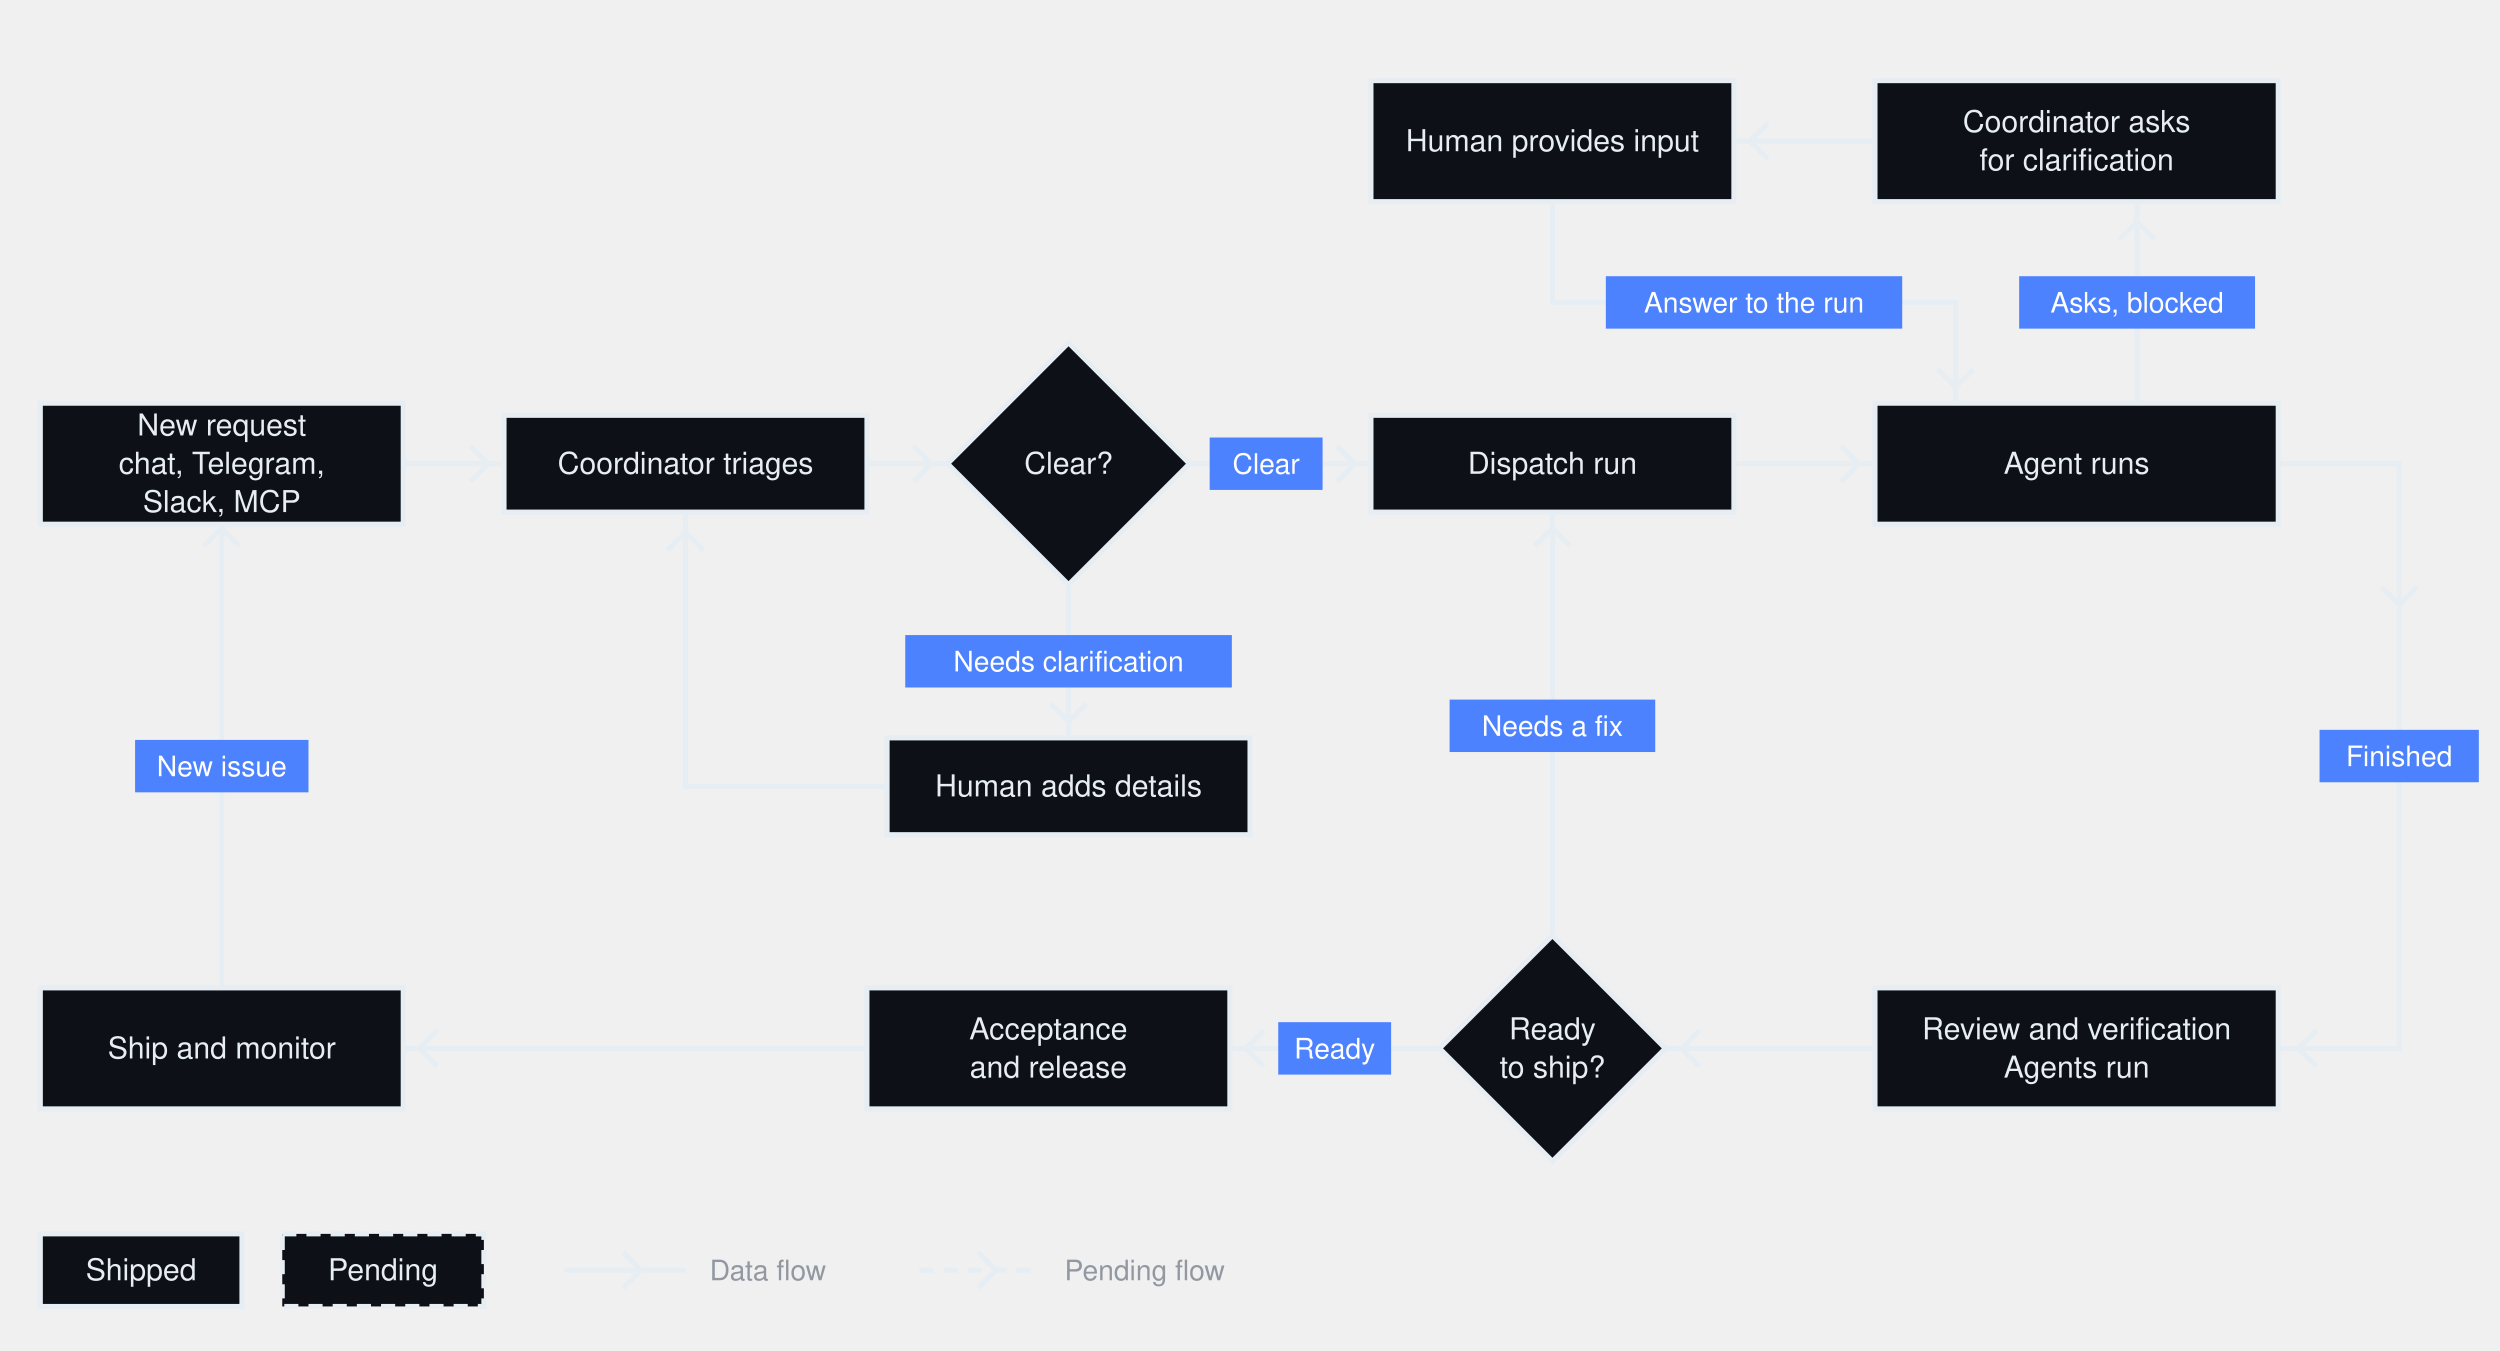
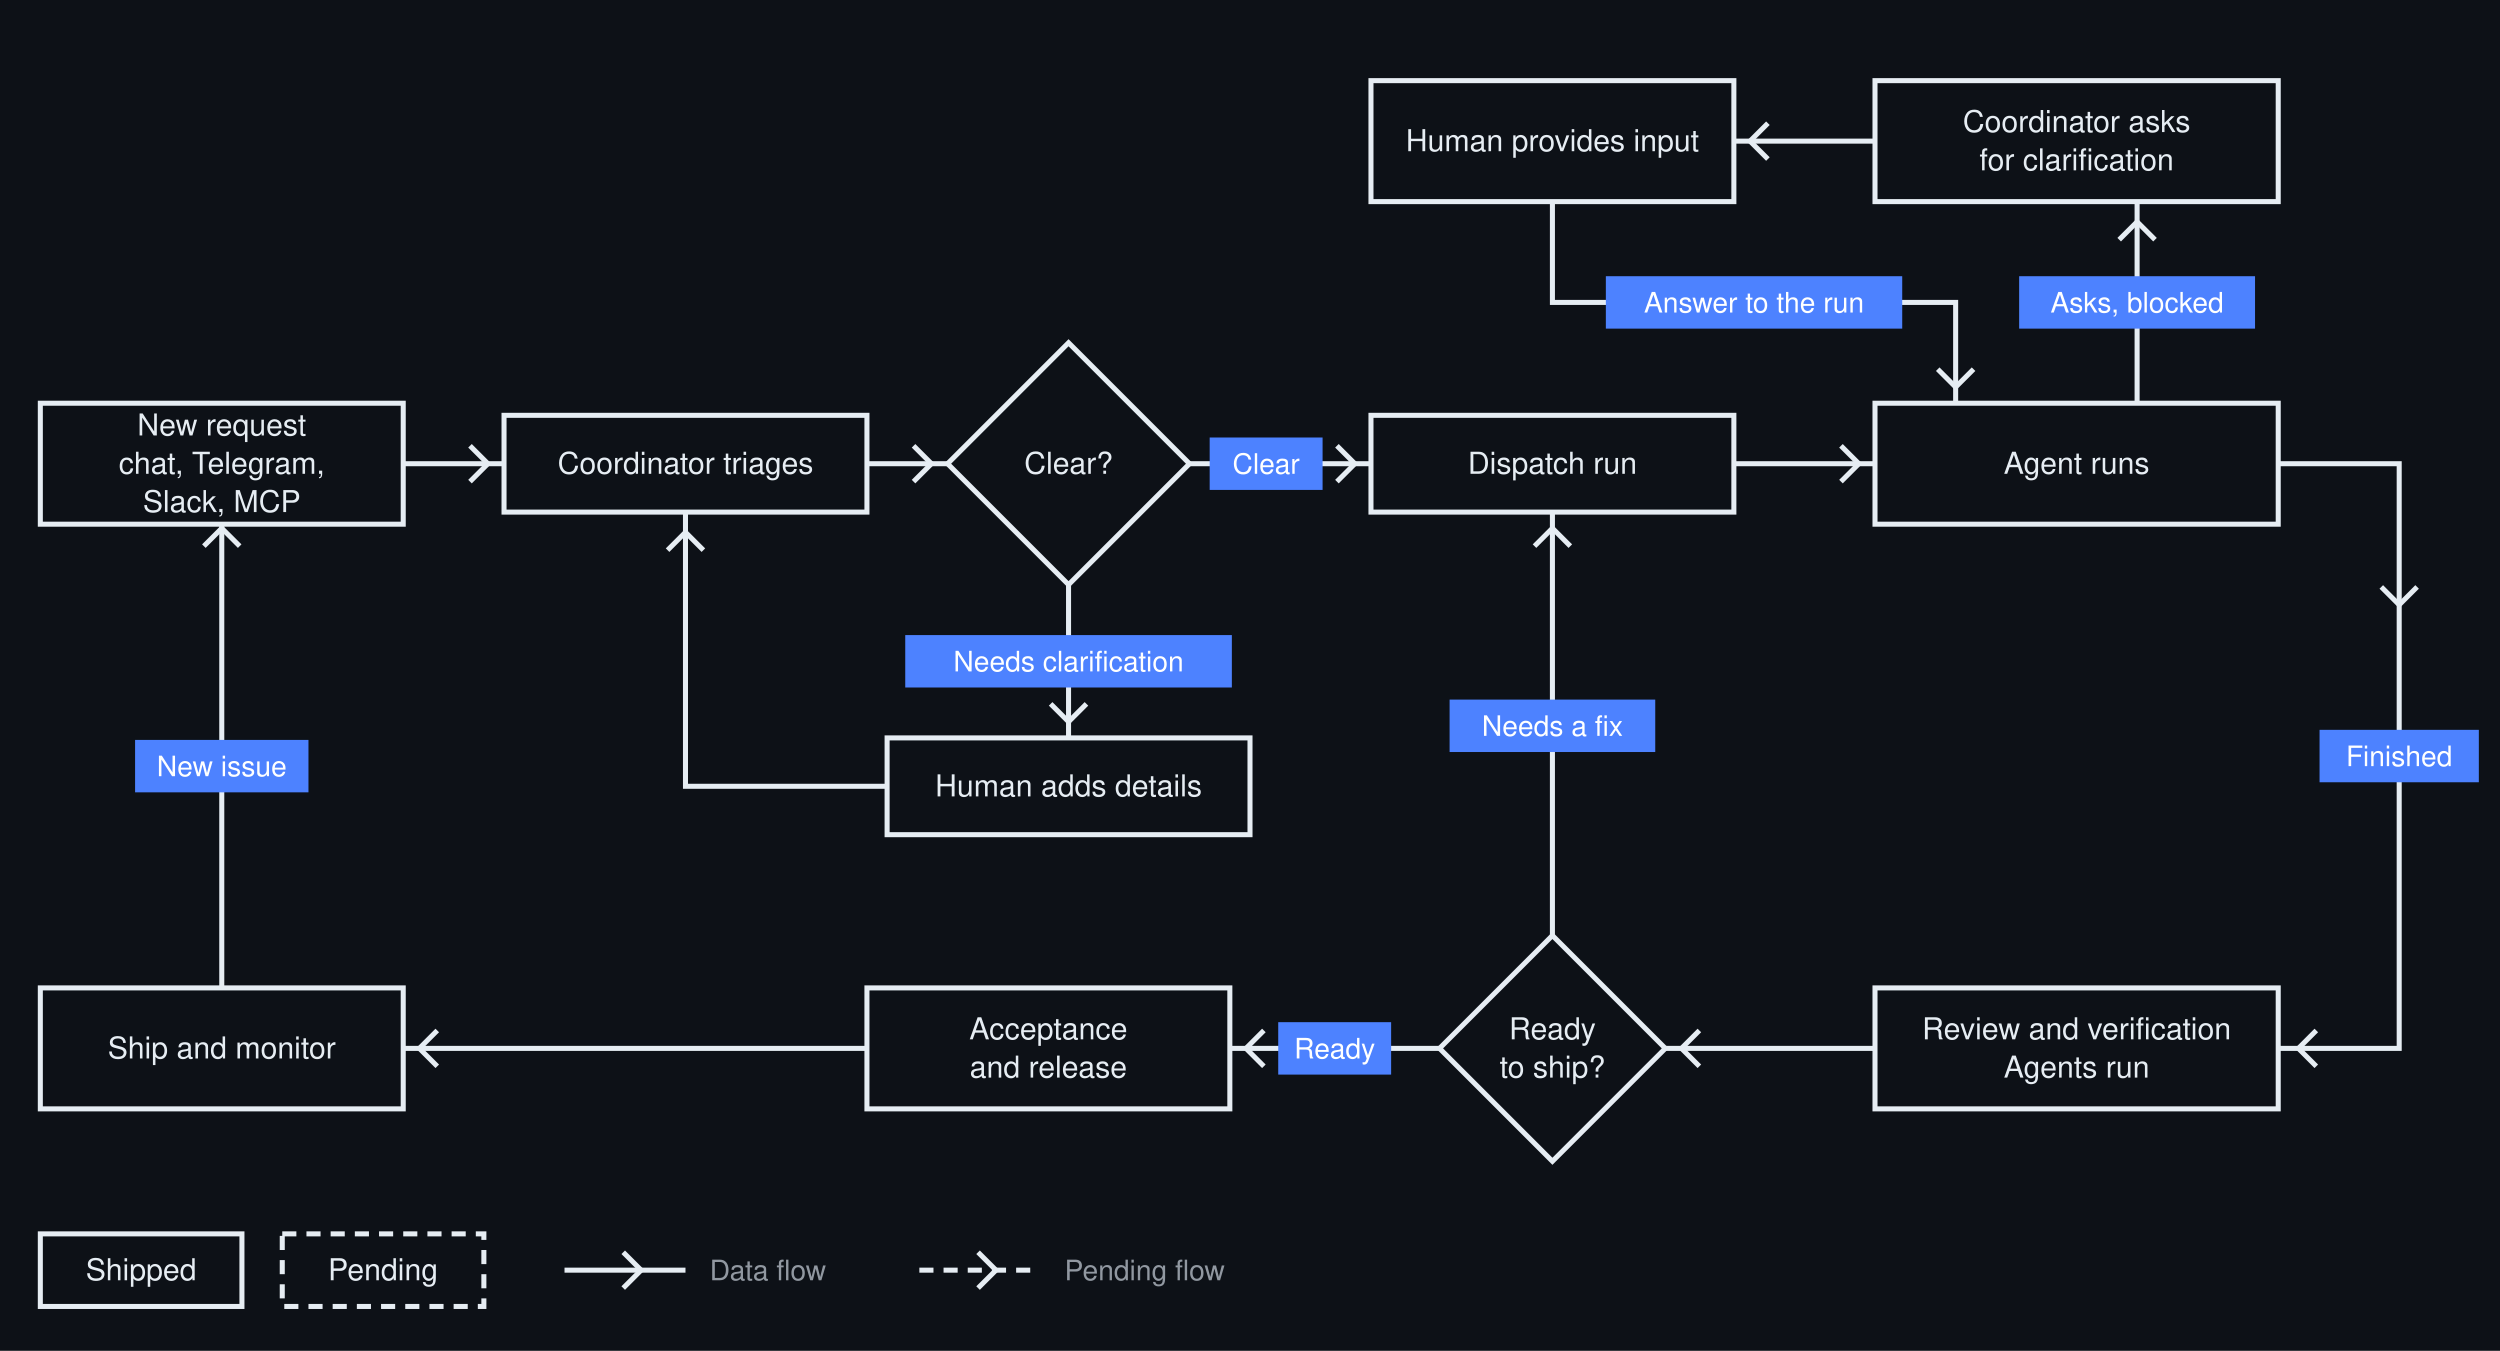
<svg xmlns="http://www.w3.org/2000/svg" width="1240" height="670" viewBox="0 0 1240 670" font-family="-apple-system, BlinkMacSystemFont, &quot;Segoe UI&quot;, Helvetica, Arial, &quot;PingFang SC&quot;, &quot;Noto Sans CJK SC&quot;, &quot;Microsoft YaHei&quot;, sans-serif" role="img" aria-label="How a task moves through Mikka">
+   <rect width="1240" height="670" fill="#0d1117" />
  <path d="M200 230 L250 230" fill="none" stroke="#e6edf3" stroke-width="2.5" />
  <path d="M234 222 L242 230 L234 238" fill="none" stroke="#e6edf3" stroke-width="2.5" stroke-linecap="square" stroke-linejoin="miter" />
  <path d="M430 230 L470 230" fill="none" stroke="#e6edf3" stroke-width="2.5" />
  <path d="M454 222 L462 230 L454 238" fill="none" stroke="#e6edf3" stroke-width="2.5" stroke-linecap="square" stroke-linejoin="miter" />
  <path d="M590 230 L680 230" fill="none" stroke="#e6edf3" stroke-width="2.5" />
  <path d="M664 222 L672 230 L664 238" fill="none" stroke="#e6edf3" stroke-width="2.5" stroke-linecap="square" stroke-linejoin="miter" />
  <rect x="600" y="217" width="56" height="26" fill="#4d82ff" />
  <text x="628" y="235" text-anchor="middle" font-size="14" fill="#ffffff">Clear</text>
  <path d="M860 230 L930 230" fill="none" stroke="#e6edf3" stroke-width="2.5" />
  <path d="M914 222 L922 230 L914 238" fill="none" stroke="#e6edf3" stroke-width="2.5" stroke-linecap="square" stroke-linejoin="miter" />
  <path d="M530 290 L530 366" fill="none" stroke="#e6edf3" stroke-width="2.5" />
  <path d="M522 350 L530 358 L538 350" fill="none" stroke="#e6edf3" stroke-width="2.5" stroke-linecap="square" stroke-linejoin="miter" />
  <rect x="449" y="315" width="162" height="26" fill="#4d82ff" />
  <text x="530" y="333" text-anchor="middle" font-size="14" fill="#ffffff">Needs clarification</text>
  <path d="M440 390 L340 390 L340 254" fill="none" stroke="#e6edf3" stroke-width="2.5" />
  <path d="M332 272 L340 264 L348 272" fill="none" stroke="#e6edf3" stroke-width="2.5" stroke-linecap="square" stroke-linejoin="miter" />
  <path d="M1060 200 L1060 100" fill="none" stroke="#e6edf3" stroke-width="2.5" />
  <path d="M1052 118 L1060 110 L1068 118" fill="none" stroke="#e6edf3" stroke-width="2.5" stroke-linecap="square" stroke-linejoin="miter" />
  <rect x="1001.5" y="137" width="117" height="26" fill="#4d82ff" />
  <text x="1060" y="155" text-anchor="middle" font-size="14" fill="#ffffff">Asks, blocked</text>
  <path d="M930 70 L860 70" fill="none" stroke="#e6edf3" stroke-width="2.5" />
  <path d="M876 62 L868 70 L876 78" fill="none" stroke="#e6edf3" stroke-width="2.5" stroke-linecap="square" stroke-linejoin="miter" />
  <path d="M770 100 L770 150 L970 150 L970 200" fill="none" stroke="#e6edf3" stroke-width="2.5" />
  <path d="M962 184 L970 192 L978 184" fill="none" stroke="#e6edf3" stroke-width="2.5" stroke-linecap="square" stroke-linejoin="miter" />
  <rect x="796.5" y="137" width="147" height="26" fill="#4d82ff" />
  <text x="870" y="155" text-anchor="middle" font-size="14" fill="#ffffff">Answer to the run</text>
  <path d="M1130 230 L1190 230 L1190 520 L1130 520" fill="none" stroke="#e6edf3" stroke-width="2.5" />
  <path d="M1182 292 L1190 300 L1198 292" fill="none" stroke="#e6edf3" stroke-width="2.5" stroke-linecap="square" stroke-linejoin="miter" />
  <path d="M1148 512 L1140 520 L1148 528" fill="none" stroke="#e6edf3" stroke-width="2.5" stroke-linecap="square" stroke-linejoin="miter" />
  <rect x="1150.5" y="362" width="79" height="26" fill="#4d82ff" />
  <text x="1190" y="380" text-anchor="middle" font-size="14" fill="#ffffff">Finished</text>
  <path d="M930 520 L826 520" fill="none" stroke="#e6edf3" stroke-width="2.5" />
  <path d="M842 512 L834 520 L842 528" fill="none" stroke="#e6edf3" stroke-width="2.5" stroke-linecap="square" stroke-linejoin="miter" />
  <path d="M770 464 L770 254" fill="none" stroke="#e6edf3" stroke-width="2.5" />
  <path d="M762 270 L770 262 L778 270" fill="none" stroke="#e6edf3" stroke-width="2.5" stroke-linecap="square" stroke-linejoin="miter" />
  <rect x="719" y="347" width="102" height="26" fill="#4d82ff" />
  <text x="770" y="365" text-anchor="middle" font-size="14" fill="#ffffff">Needs a fix</text>
  <path d="M714 520 L610 520" fill="none" stroke="#e6edf3" stroke-width="2.5" />
  <path d="M626 512 L618 520 L626 528" fill="none" stroke="#e6edf3" stroke-width="2.5" stroke-linecap="square" stroke-linejoin="miter" />
  <rect x="634" y="507" width="56" height="26" fill="#4d82ff" />
  <text x="662" y="525" text-anchor="middle" font-size="14" fill="#ffffff">Ready</text>
  <path d="M430 520 L200 520" fill="none" stroke="#e6edf3" stroke-width="2.5" />
  <path d="M216 512 L208 520 L216 528" fill="none" stroke="#e6edf3" stroke-width="2.5" stroke-linecap="square" stroke-linejoin="miter" />
  <path d="M110 490 L110 254" fill="none" stroke="#e6edf3" stroke-width="2.5" />
  <path d="M102 270 L110 262 L118 270" fill="none" stroke="#e6edf3" stroke-width="2.5" stroke-linecap="square" stroke-linejoin="miter" />
  <rect x="67" y="367" width="86" height="26" fill="#4d82ff" />
  <text x="110" y="385" text-anchor="middle" font-size="14" fill="#ffffff">New issue</text>
  <rect x="20" y="200" width="180" height="60" fill="#0d1117" stroke="#e6edf3" stroke-width="2.5" />
  <text x="110" y="216" text-anchor="middle" font-size="15" fill="#e6edf3">New request</text>
  <text x="110" y="235" text-anchor="middle" font-size="15" fill="#e6edf3">chat, Telegram,</text>
  <text x="110" y="254" text-anchor="middle" font-size="15" fill="#e6edf3">Slack, MCP</text>
  <rect x="250" y="206" width="180" height="48" fill="#0d1117" stroke="#e6edf3" stroke-width="2.5" />
  <text x="340" y="235" text-anchor="middle" font-size="15" fill="#e6edf3">Coordinator triages</text>
  <rect x="680" y="206" width="180" height="48" fill="#0d1117" stroke="#e6edf3" stroke-width="2.5" />
  <text x="770" y="235" text-anchor="middle" font-size="15" fill="#e6edf3">Dispatch run</text>
  <rect x="930" y="200" width="200" height="60" fill="#0d1117" stroke="#e6edf3" stroke-width="2.5" />
  <text x="1030" y="235" text-anchor="middle" font-size="15" fill="#e6edf3">Agent runs</text>
  <rect x="930" y="40" width="200" height="60" fill="#0d1117" stroke="#e6edf3" stroke-width="2.5" />
  <text x="1030" y="65.5" text-anchor="middle" font-size="15" fill="#e6edf3">Coordinator asks</text>
  <text x="1030" y="84.5" text-anchor="middle" font-size="15" fill="#e6edf3">for clarification</text>
  <rect x="680" y="40" width="180" height="60" fill="#0d1117" stroke="#e6edf3" stroke-width="2.5" />
  <text x="770" y="75" text-anchor="middle" font-size="15" fill="#e6edf3">Human provides input</text>
  <rect x="440" y="366" width="180" height="48" fill="#0d1117" stroke="#e6edf3" stroke-width="2.5" />
  <text x="530" y="395" text-anchor="middle" font-size="15" fill="#e6edf3">Human adds details</text>
  <rect x="930" y="490" width="200" height="60" fill="#0d1117" stroke="#e6edf3" stroke-width="2.5" />
  <text x="1030" y="515.5" text-anchor="middle" font-size="15" fill="#e6edf3">Review and verification</text>
  <text x="1030" y="534.5" text-anchor="middle" font-size="15" fill="#e6edf3">Agents run</text>
  <rect x="430" y="490" width="180" height="60" fill="#0d1117" stroke="#e6edf3" stroke-width="2.5" />
  <text x="520" y="515.5" text-anchor="middle" font-size="15" fill="#e6edf3">Acceptance</text>
  <text x="520" y="534.5" text-anchor="middle" font-size="15" fill="#e6edf3">and release</text>
  <rect x="20" y="490" width="180" height="60" fill="#0d1117" stroke="#e6edf3" stroke-width="2.5" />
  <text x="110" y="525" text-anchor="middle" font-size="15" fill="#e6edf3">Ship and monitor</text>
  <polygon points="530,170 590,230 530,290 470,230" fill="#0d1117" stroke="#e6edf3" stroke-width="2.5" stroke-linejoin="miter" />
  <text x="530" y="235" text-anchor="middle" font-size="15" fill="#e6edf3">Clear?</text>
  <polygon points="770,464 826,520 770,576 714,520" fill="#0d1117" stroke="#e6edf3" stroke-width="2.5" stroke-linejoin="miter" />
  <text x="770" y="515.5" text-anchor="middle" font-size="15" fill="#e6edf3">Ready</text>
  <text x="770" y="534.5" text-anchor="middle" font-size="15" fill="#e6edf3">to ship?</text>
  <rect x="20" y="612" width="100" height="36" fill="#0d1117" stroke="#e6edf3" stroke-width="2.5" />
  <text x="70" y="635" text-anchor="middle" font-size="15" fill="#e6edf3">Shipped</text>
  <rect x="140" y="612" width="100" height="36" fill="#0d1117" stroke="#e6edf3" stroke-width="2.5" stroke-dasharray="7 5" />
  <text x="190" y="635" text-anchor="middle" font-size="15" fill="#e6edf3">Pending</text>
  <path d="M280 630 L340 630" fill="none" stroke="#e6edf3" stroke-width="2.5" />
  <path d="M310 622 L318 630 L310 638" fill="none" stroke="#e6edf3" stroke-width="2.5" stroke-linecap="square" stroke-linejoin="miter" />
  <text x="352" y="635" font-size="14" fill="#9198a1">Data flow</text>
  <path d="M456 630 L516 630" fill="none" stroke="#e6edf3" stroke-width="2.5" stroke-dasharray="7 5" />
  <path d="M486 622 L494 630 L486 638" fill="none" stroke="#e6edf3" stroke-width="2.5" stroke-linecap="square" stroke-linejoin="miter" />
  <text x="528" y="635" font-size="14" fill="#9198a1">Pending flow</text>
</svg>
